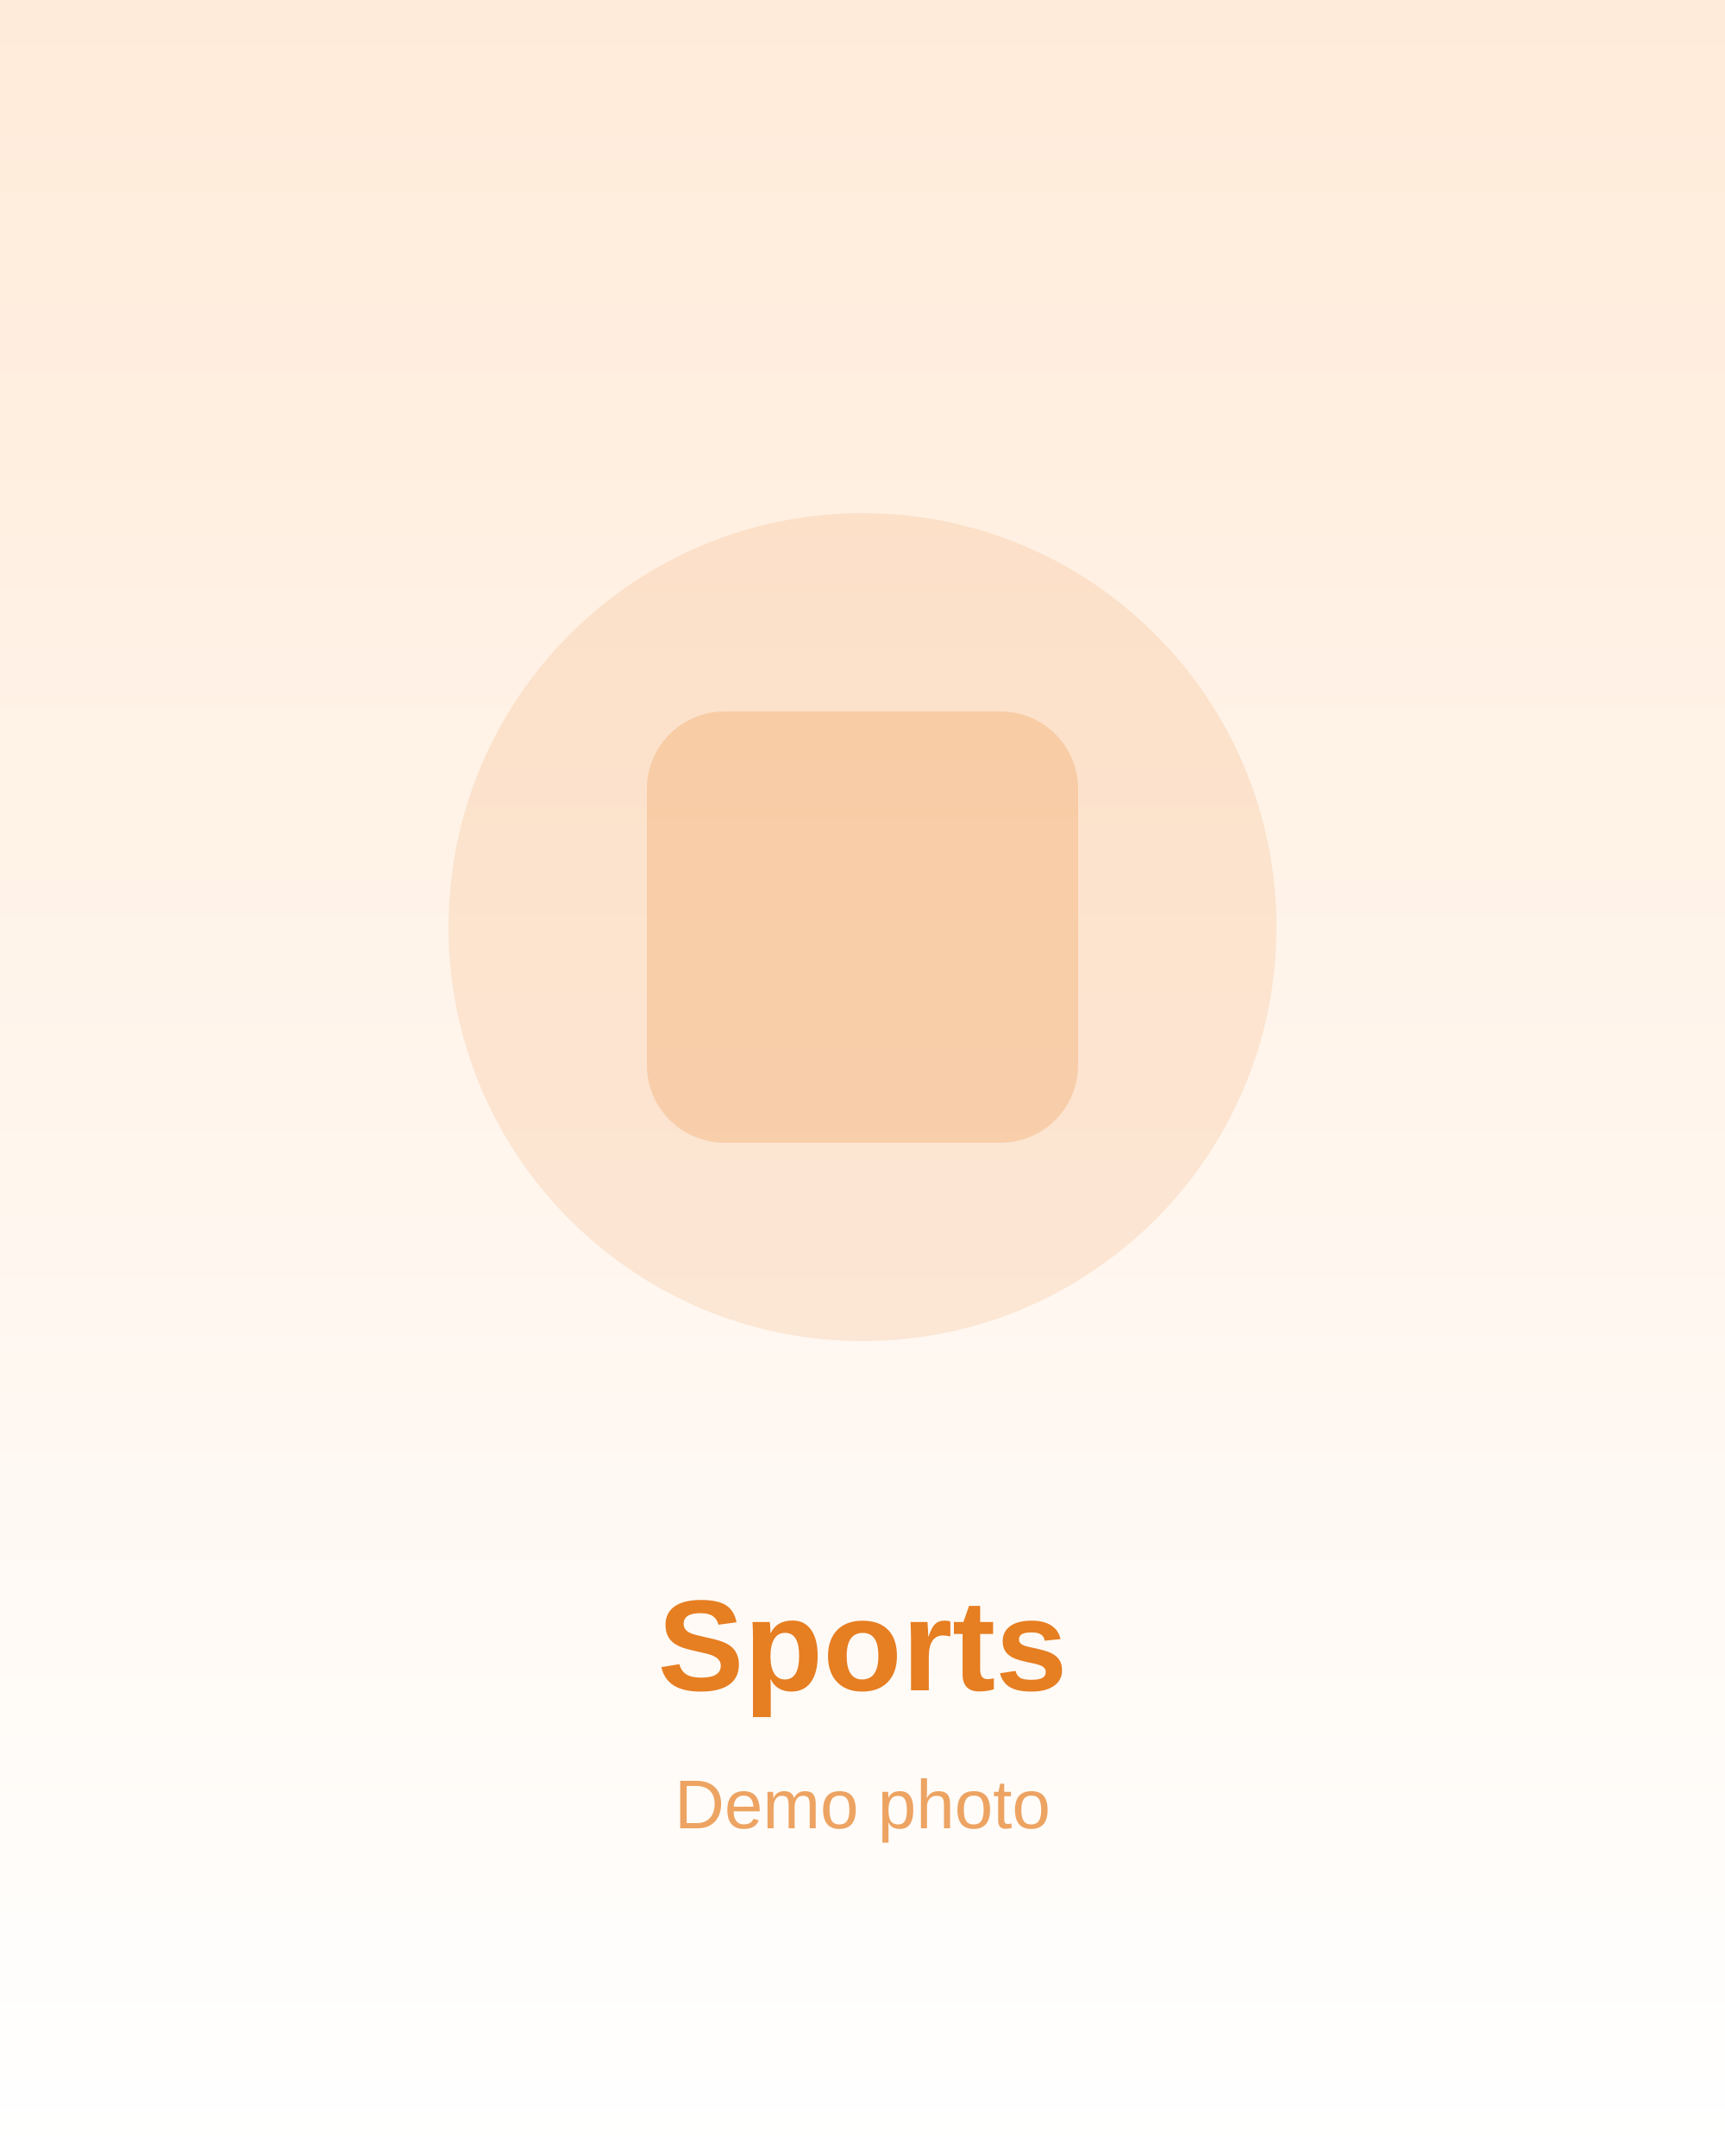
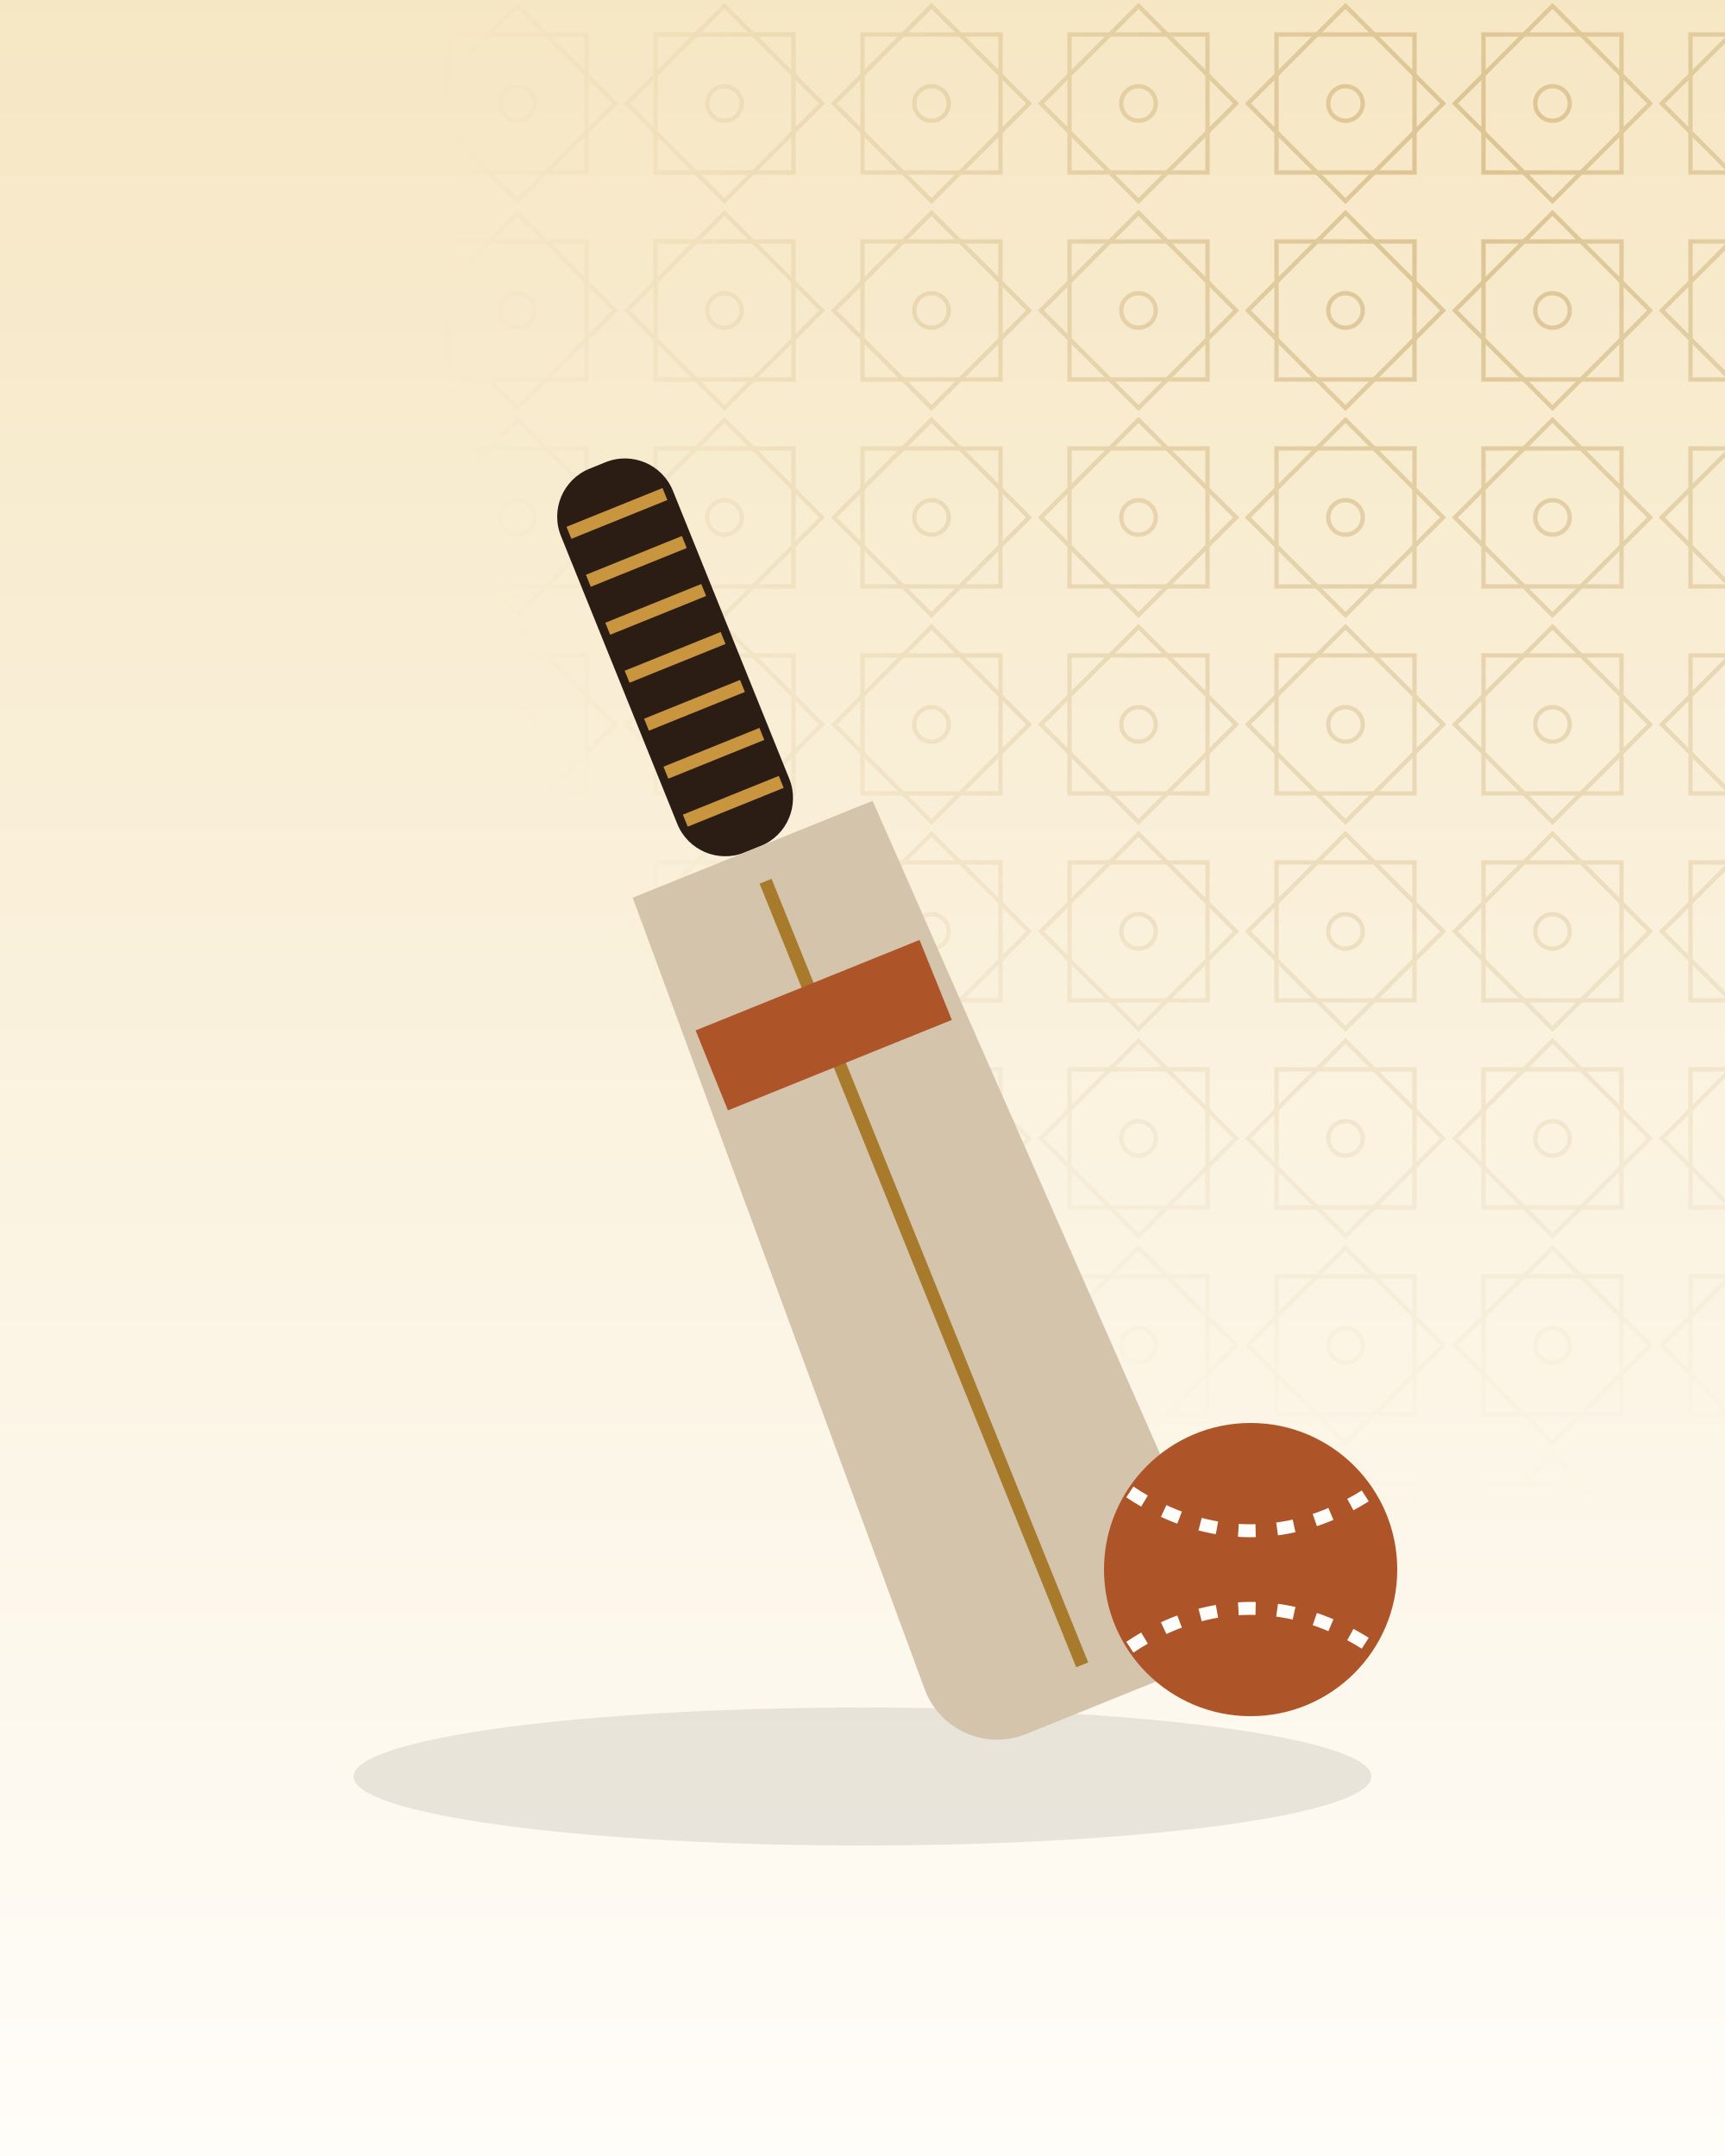
- <svg xmlns="http://www.w3.org/2000/svg" viewBox="0 0 400 500" role="img" aria-label="Sports demo photo">
+ <svg xmlns="http://www.w3.org/2000/svg" viewBox="0 0 400 500" role="img" aria-label="Sports &amp; outdoors — placeholder illustration">
  <defs>
-     <linearGradient id="g" x1="0" y1="0" x2="0" y2="1">
-       <stop offset="0" stop-color="#FFEBD9" />
-       <stop offset="1" stop-color="#FFFFFF" />
+     <linearGradient id="bg" x1="0" y1="0" x2="0" y2="1">
+       <stop offset="0" stop-color="#F6E7C4" />
+       <stop offset="1" stop-color="#FFFDF9" />
    </linearGradient>
+     <pattern id="bp" width="48" height="48" patternUnits="userSpaceOnUse">
+       <g fill="none" stroke="#A87A2C" stroke-width="1" opacity="0.35">
+         <rect x="8" y="8" width="32" height="32" />
+         <rect x="8" y="8" width="32" height="32" transform="rotate(45 24 24)" />
+         <circle cx="24" cy="24" r="4" />
+       </g>
+     </pattern>
+     <radialGradient id="fade" cx="0.85" cy="0.1" r="0.6">
+       <stop offset="0" stop-color="#fff" stop-opacity="1" />
+       <stop offset="1" stop-color="#fff" stop-opacity="0" />
+     </radialGradient>
+     <mask id="m">
+       <rect width="400" height="500" fill="url(#fade)" />
+     </mask>
  </defs>
-   <rect width="400" height="500" fill="url(#g)" />
-   <circle cx="200" cy="215" r="96" fill="#E67E22" opacity="0.14" />
-   <rect x="150" y="165" width="100" height="100" rx="18" fill="#E67E22" opacity="0.22" />
-   <text x="200" y="392" text-anchor="middle" font-family="Segoe UI, Arial, sans-serif" font-size="30" font-weight="600" fill="#E67E22">Sports</text>
-   <text x="200" y="424" text-anchor="middle" font-family="Segoe UI, Arial, sans-serif" font-size="16" fill="#E67E22" opacity="0.7">Demo photo</text>
+   <rect width="400" height="500" fill="url(#bg)" />
+   <rect width="400" height="500" fill="url(#bp)" mask="url(#m)" />
+   <ellipse cx="200" cy="412" rx="118" ry="16" fill="#2B1D14" opacity="0.10" />
+   <g transform="rotate(-22 200 260)">
+     <rect x="186" y="96" width="28" height="96" rx="12" fill="#2B1D14" />
+     <g stroke="#C9963F" stroke-width="3">
+       <path d="M188 108h24" />
+       <path d="M188 120h24" />
+       <path d="M188 132h24" />
+       <path d="M188 144h24" />
+       <path d="M188 156h24" />
+       <path d="M188 168h24" />
+       <path d="M188 180h24" />
+     </g>
+     <path d="M170 192h60l6 196c0 10-8 18-18 18h-36c-10 0-18-8-18-18z" fill="#D4C4AB" />
+     <path d="M200 200v196" stroke="#A87A2C" stroke-width="3" />
+     <rect x="172" y="226" width="56" height="20" fill="#AE5429" />
+   </g>
+   <circle cx="290" cy="364" r="34" fill="#AE5429" />
+   <path d="M262 346c18 12 38 12 56 0M262 382c18-12 38-12 56 0" fill="none" stroke="#FFFDF9" stroke-width="3" stroke-dasharray="4 5" />
</svg>
